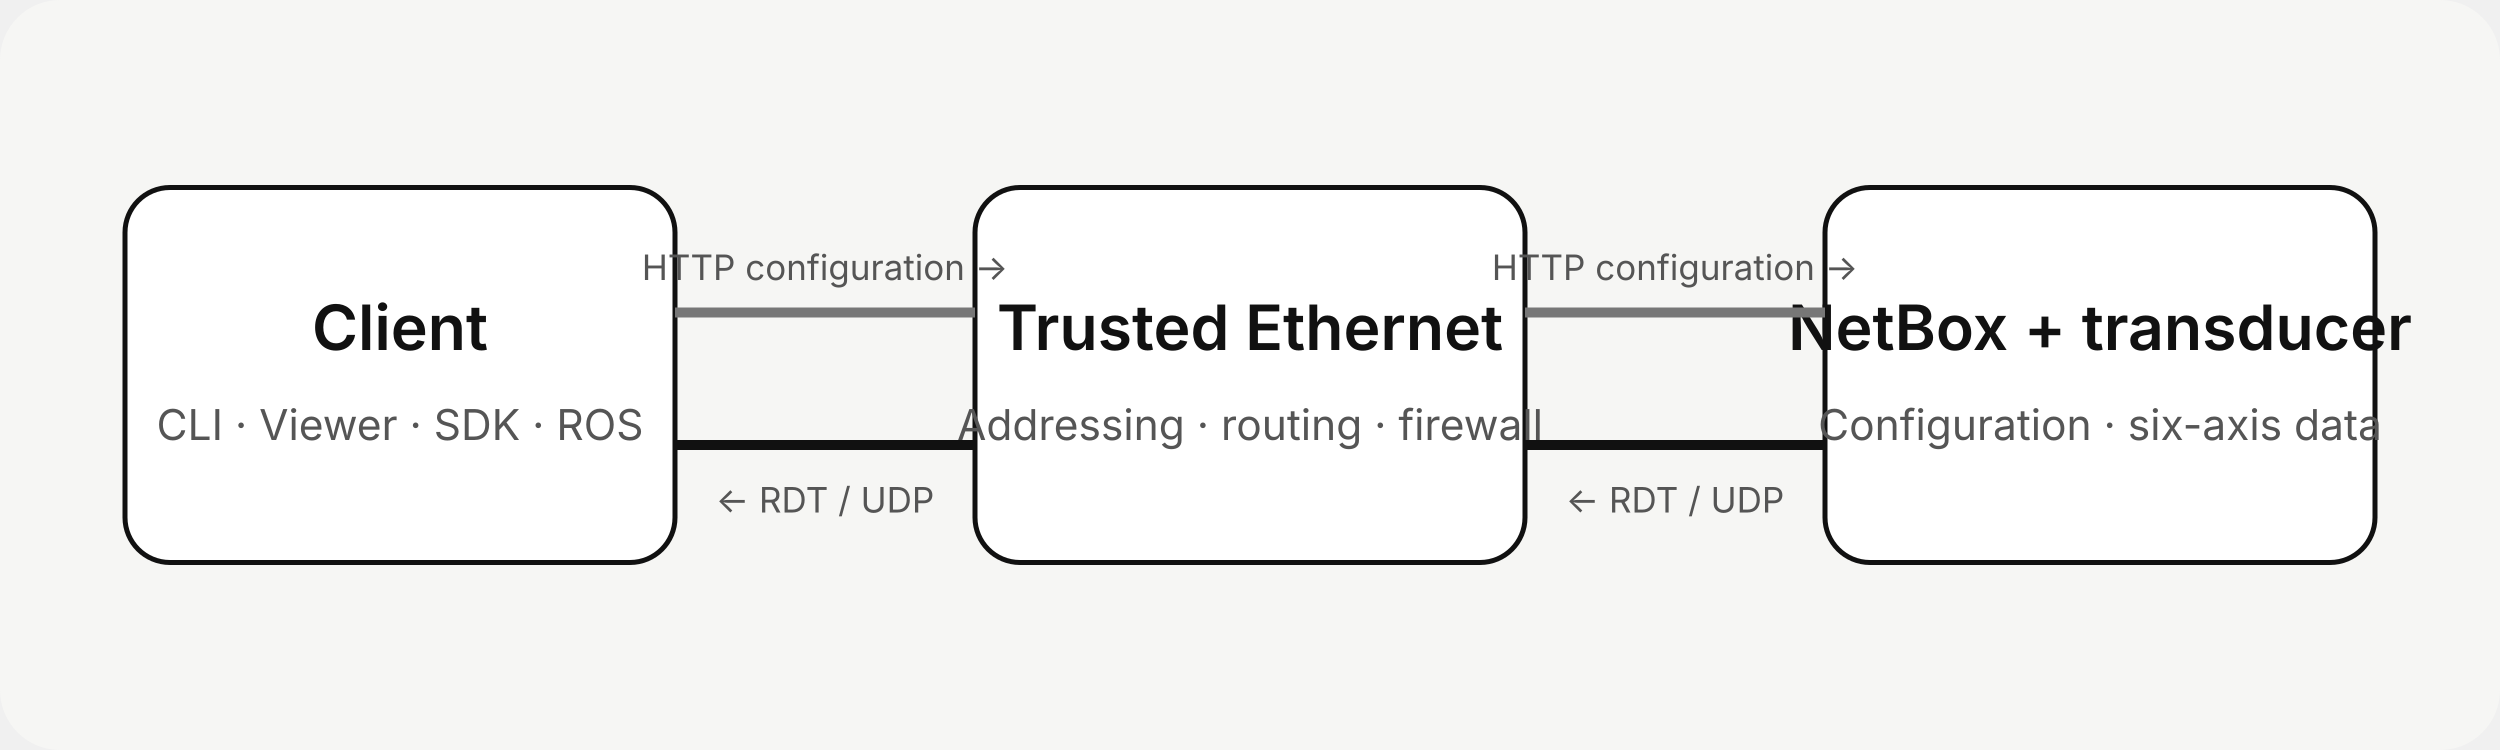
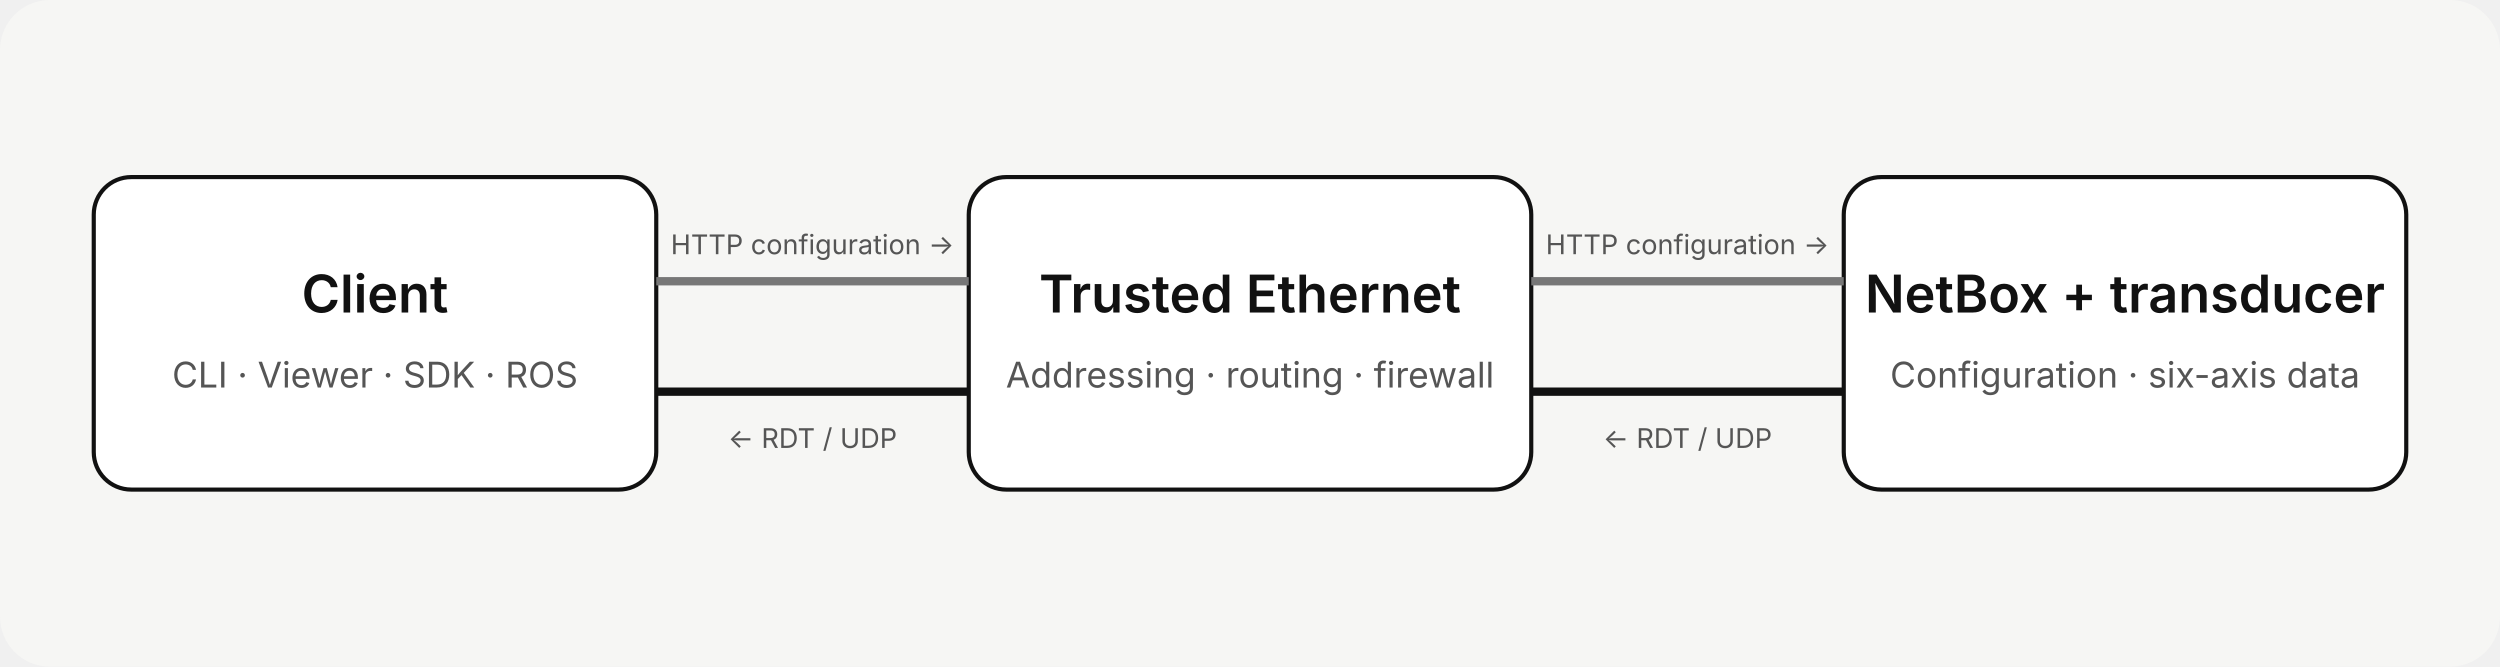
- <svg xmlns="http://www.w3.org/2000/svg" viewBox="0 0 1000 300" role="img" aria-labelledby="title desc">
-   <rect width="1000" height="300" rx="24" fill="#f6f6f4" />
+ <svg xmlns="http://www.w3.org/2000/svg" viewBox="0 0 1200 320" role="img" aria-labelledby="title desc">
+   <rect width="1200" height="320" rx="24" fill="#f6f6f4" />
  <g fill="#fff" stroke="#111" stroke-width="2">
-     <rect x="50" y="75" width="220" height="150" rx="18" />
-     <rect x="390" y="75" width="220" height="150" rx="18" />
-     <rect x="730" y="75" width="220" height="150" rx="18" />
+     <rect x="45" y="85" width="270" height="150" rx="18" />
+     <rect x="465" y="85" width="270" height="150" rx="18" />
+     <rect x="885" y="85" width="270" height="150" rx="18" />
  </g>
  <g font-family="Inter,system-ui,sans-serif" text-anchor="middle" fill="#111">
-     <text x="160" y="140" font-size="25" font-weight="600">Client</text>
-     <text x="160" y="176" font-size="17" fill="#555">CLI · Viewer · SDK · ROS</text>
-     <text x="500" y="140" font-size="25" font-weight="600">Trusted Ethernet</text>
-     <text x="500" y="176" font-size="17" fill="#555">Addressing · routing · firewall</text>
-     <text x="840" y="140" font-size="25" font-weight="600">NetBox + transducer</text>
-     <text x="840" y="176" font-size="17" fill="#555">Configuration · six-axis data</text>
+     <text x="180" y="150" font-size="25" font-weight="600">Client</text>
+     <text x="180" y="186" font-size="17" fill="#555">CLI · Viewer · SDK · ROS</text>
+     <text x="600" y="150" font-size="25" font-weight="600">Trusted Ethernet</text>
+     <text x="600" y="186" font-size="17" fill="#555">Addressing · routing · firewall</text>
+     <text x="1020" y="150" font-size="25" font-weight="600">NetBox + transducer</text>
+     <text x="1020" y="186" font-size="17" fill="#555">Configuration · six-axis data</text>
  </g>
  <g stroke-width="4" fill="none">
-     <path d="M270 125H390" stroke="#777" />
-     <path d="M610 125H730" stroke="#777" />
-     <path d="M730 178H610M390 178H270" stroke="#111" />
+     <path d="M315 135H465" stroke="#777" />
+     <path d="M735 135H885" stroke="#777" />
+     <path d="M885 188H735M465 188H315" stroke="#111" />
  </g>
-   <g font-family="Inter,system-ui,sans-serif" text-anchor="middle" font-size="14" fill="#555">
-     <text x="330" y="112">HTTP configuration →</text>
-     <text x="670" y="112">HTTP configuration →</text>
-     <text x="670" y="205">← RDT / UDP</text>
-     <text x="330" y="205">← RDT / UDP</text>
+   <g font-family="Inter,system-ui,sans-serif" text-anchor="middle" font-size="13" fill="#555">
+     <text x="390" y="122">HTTP configuration →</text>
+     <text x="810" y="122">HTTP configuration →</text>
+     <text x="810" y="215">← RDT / UDP</text>
+     <text x="390" y="215">← RDT / UDP</text>
  </g>
</svg>
